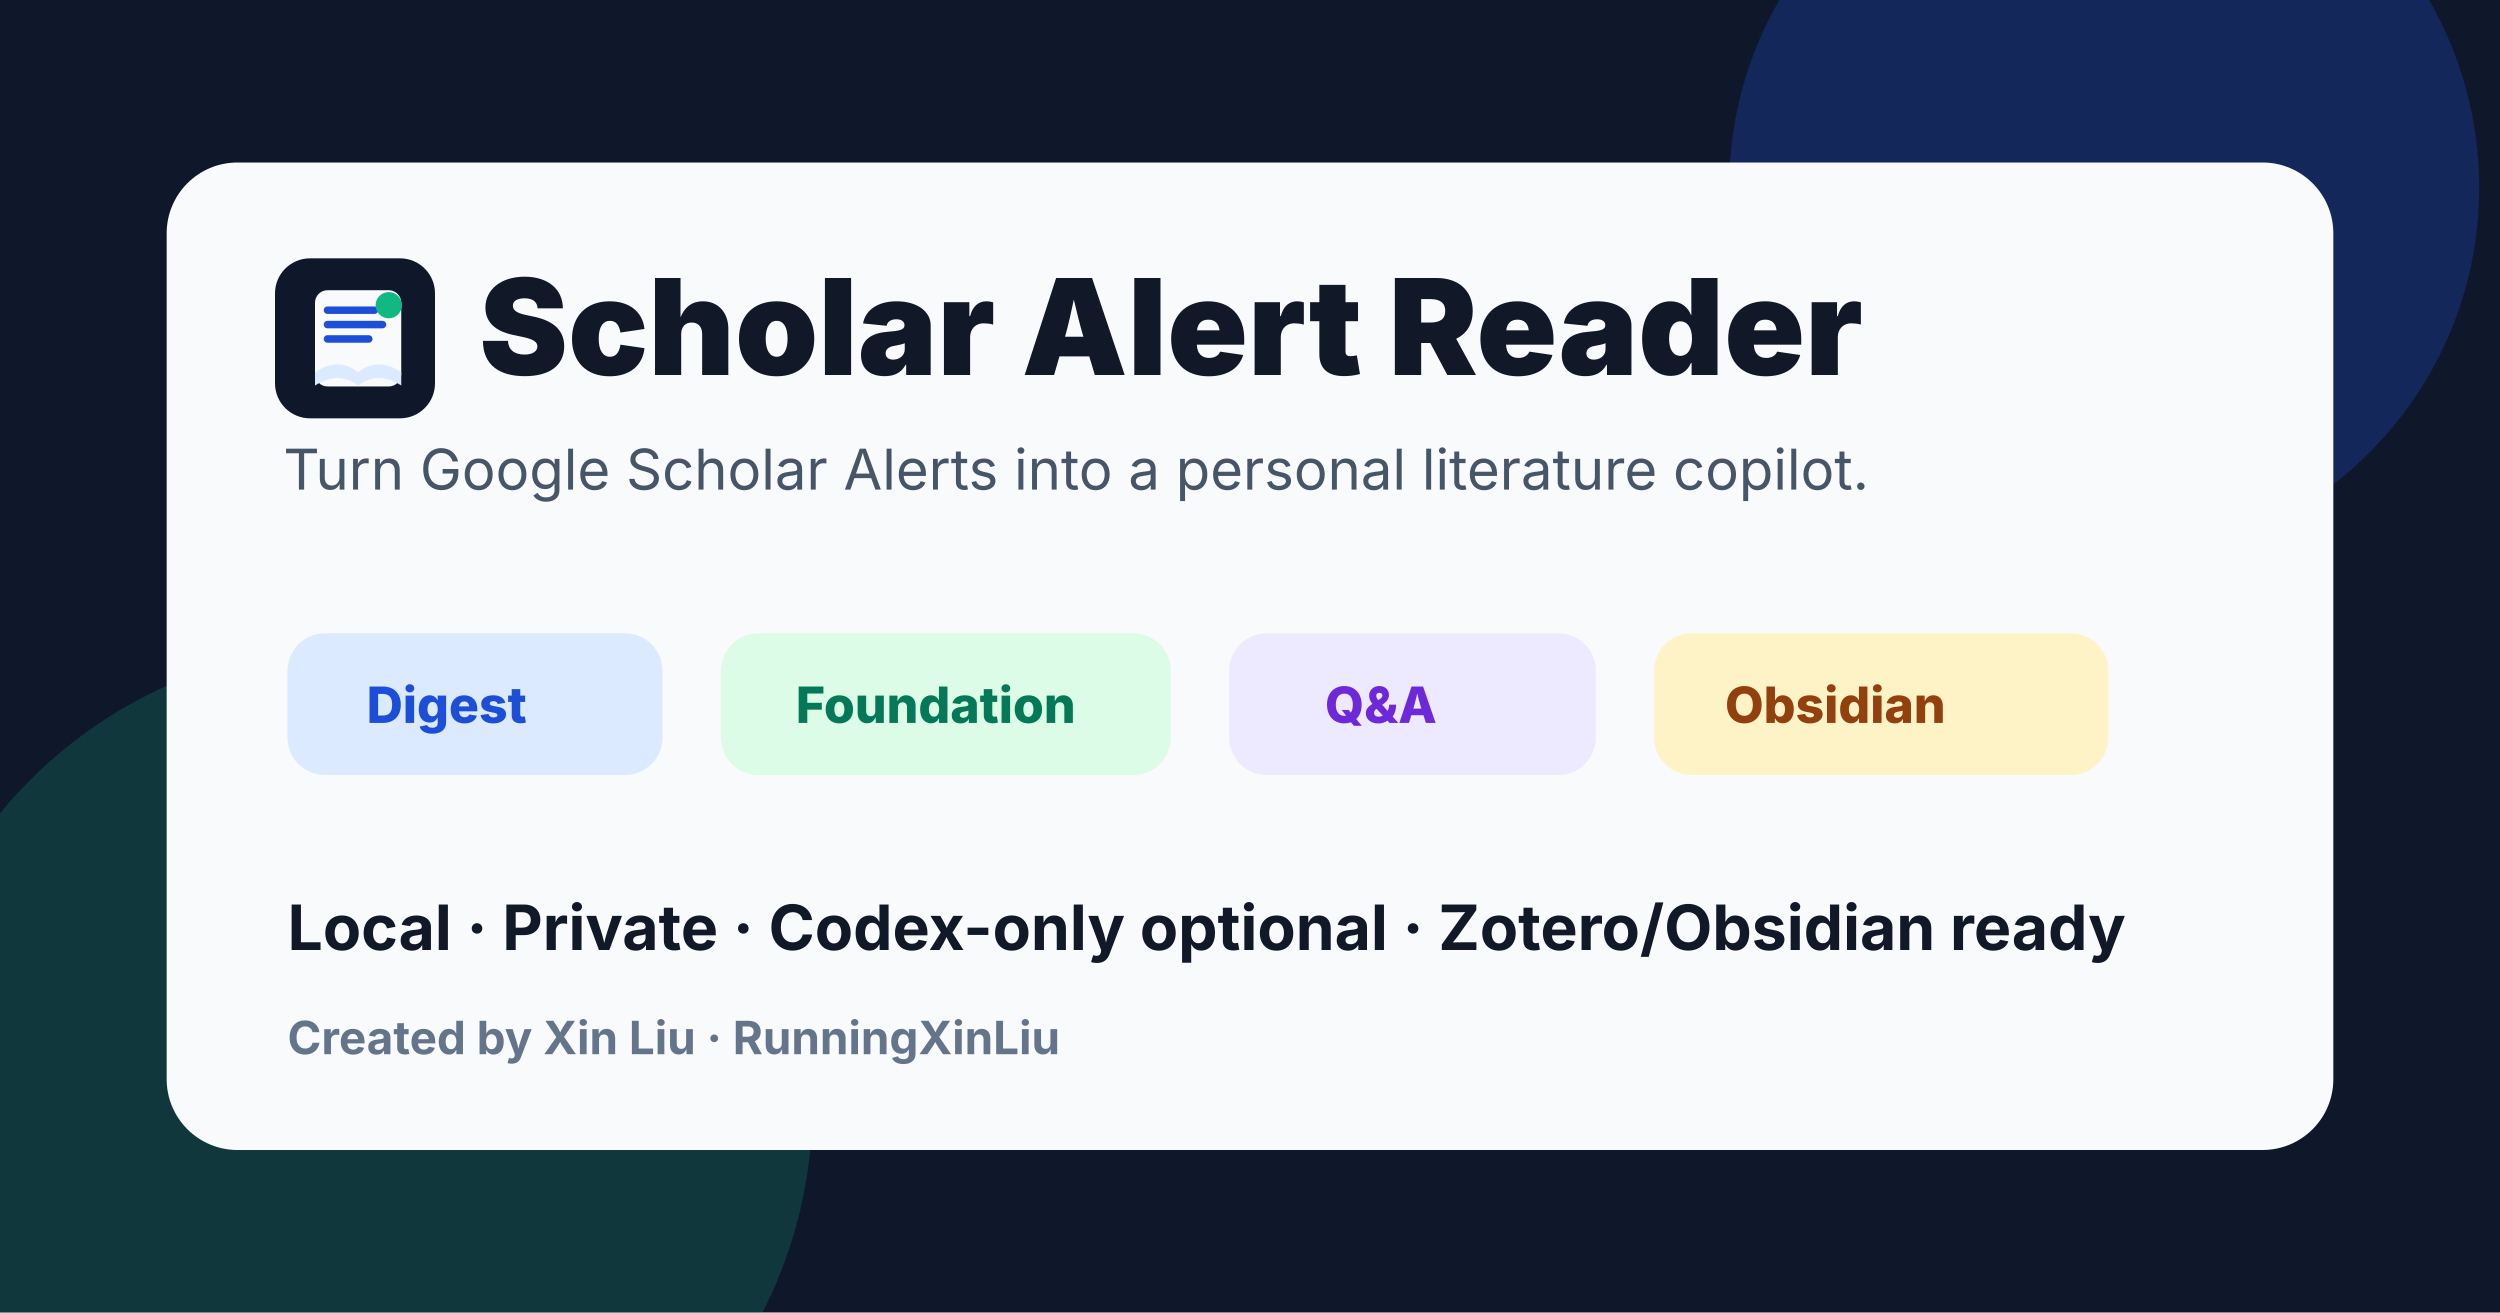
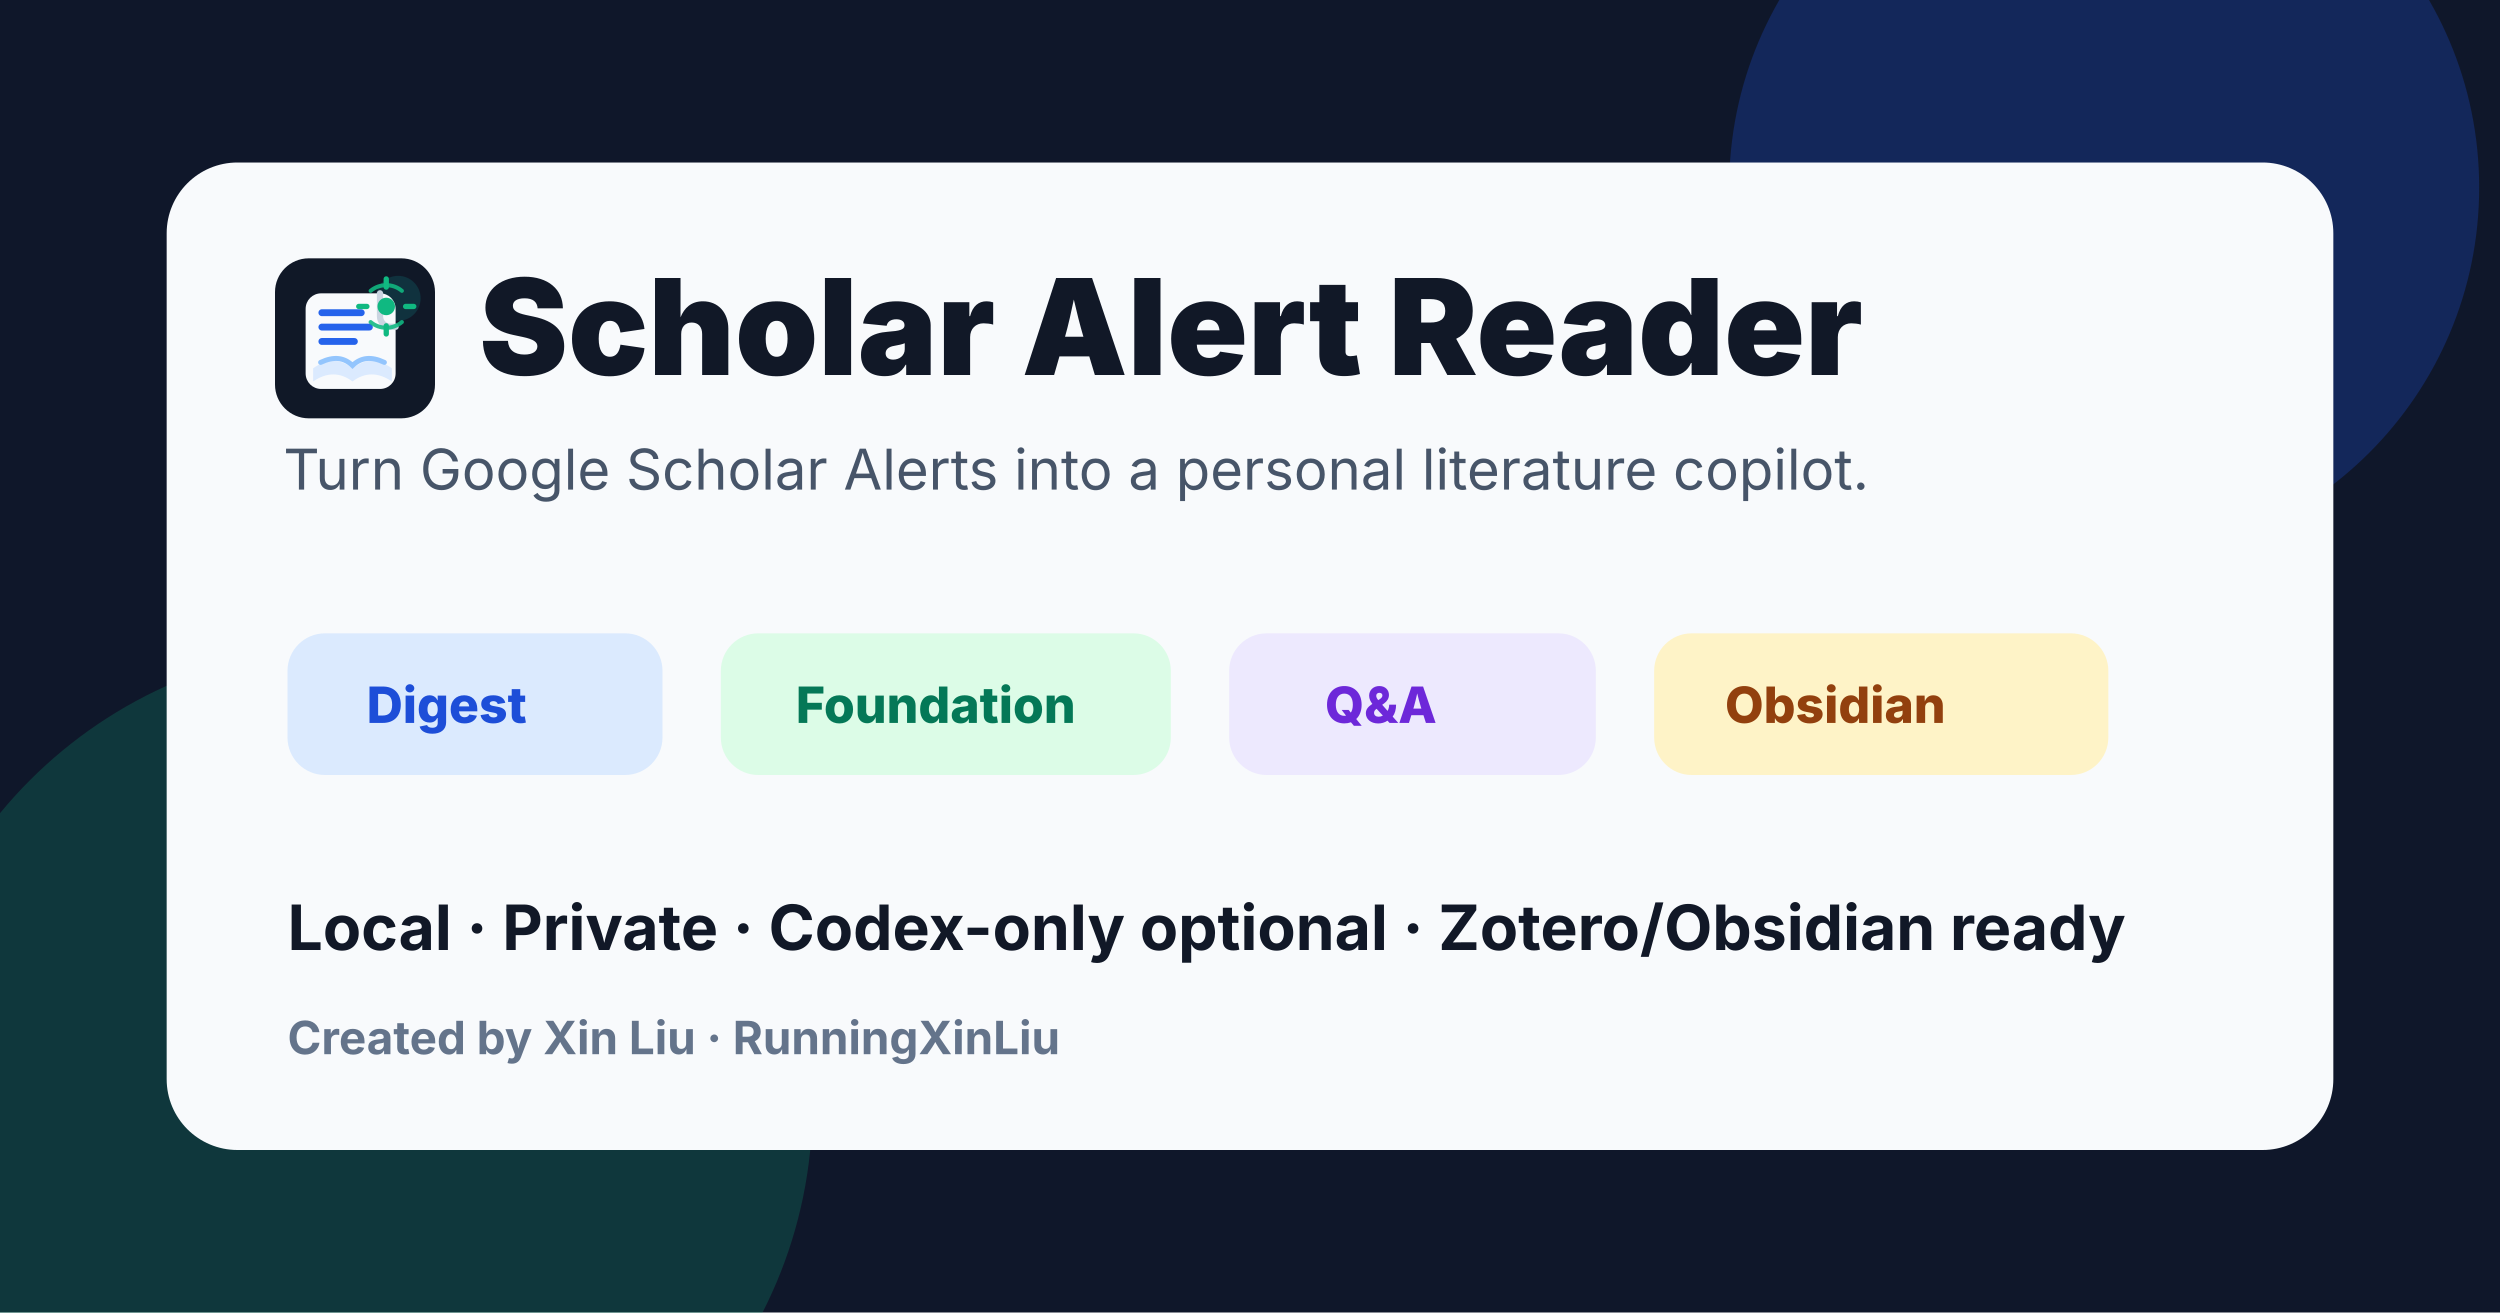
<svg xmlns="http://www.w3.org/2000/svg" width="1200" height="630" viewBox="0 0 1200 630" role="img" aria-labelledby="title desc">
  <rect width="1200" height="630" fill="#0f172a" />
  <circle cx="1010" cy="90" r="180" fill="#1d4ed8" opacity=".28" />
  <circle cx="170" cy="530" r="220" fill="#10b981" opacity=".20" />
  <rect x="80" y="78" width="1040" height="474" rx="34" fill="#f8fafc" />
  <g transform="translate(132 124) scale(.15)">
-     <rect width="512" height="512" rx="112" fill="#0f172a" />
-     <path d="M128 142c0-22 18-40 40-40h196c22 0 40 18 40 40v228c0 22-18 40-40 40H168c-22 0-40-18-40-40V142z" fill="#f8fafc" />
-     <path d="M168 166h150M168 212h176M168 258h132" stroke="#1d4ed8" stroke-width="24" stroke-linecap="round" />
-     <path d="M128 365c50-34 96-34 138 0 42-34 88-34 138 0v42c-50-32-96-32-138 0-42-32-88-32-138 0v-42z" fill="#dbeafe" />
-     <circle cx="364" cy="150" r="42" fill="#10b981" />
+     <rect width="512" height="512" rx="108" fill="#101827" />
+     <circle cx="394" cy="128" r="72" fill="#0ea5a4" opacity=".18" />
+     <path d="M148 112h188c28 0 50 22 50 50v206c0 28-22 50-50 50H148c-28 0-50-22-50-50V162c0-28 22-50 50-50z" fill="#f8fafc" />
+     <path d="M336 112v74c0 18 15 33 33 33h17" fill="none" stroke="#cbd5e1" stroke-width="20" stroke-linecap="round" />
+     <path d="M150 174h126M150 220h152M150 266h104" stroke="#2563eb" stroke-width="22" stroke-linecap="round" />
+     <path d="M122 352c44-32 86-32 126 0 40-32 82-32 126 0v42c-44-30-86-30-126 0-40-30-82-30-126 0v-42z" fill="#dbeafe" />
+     <circle cx="356" cy="154" r="28" fill="#10b981" />
+     <path d="M356 92v-26M356 242v-26M294 154h-26M444 154h-26" stroke="#10b981" stroke-width="17" stroke-linecap="round" />
+     <path d="M306 104a78 78 0 0 1 100 0M306 204a78 78 0 0 0 100 0" fill="none" stroke="#10b981" stroke-width="13" stroke-linecap="round" opacity=".88" />
+     <path d="M146 333c42-20 75-16 102 10 27-26 60-30 102-10" fill="none" stroke="#93c5fd" stroke-width="16" stroke-linecap="round" />
  </g>
  <text x="230" y="180" fill="#111827" font-family="Inter, Arial, sans-serif" font-size="64" font-weight="850">Scholar Alert Reader</text>
  <text x="136" y="235" fill="#475569" font-family="Inter, Arial, sans-serif" font-size="27">Turn Google Scholar Alerts into a personal literature copilot.</text>
  <g font-family="Inter, Arial, sans-serif" font-weight="800" font-size="24">
    <rect x="138" y="304" width="180" height="68" rx="18" fill="#dbeafe" />
    <text x="176" y="347" fill="#1d4ed8">Digest</text>
    <rect x="346" y="304" width="216" height="68" rx="18" fill="#dcfce7" />
    <text x="382" y="347" fill="#047857">Foundation</text>
    <rect x="590" y="304" width="176" height="68" rx="18" fill="#ede9fe" />
    <text x="636" y="347" fill="#6d28d9">Q&amp;A</text>
    <rect x="794" y="304" width="218" height="68" rx="18" fill="#fef3c7" />
    <text x="828" y="347" fill="#92400e">Obsidian</text>
  </g>
  <text x="138" y="456" fill="#111827" font-family="Inter, Arial, sans-serif" font-size="30" font-weight="750">Local · Private · Codex-only optional · Zotero/Obsidian ready</text>
  <text x="138" y="506" fill="#64748b" font-family="Inter, Arial, sans-serif" font-size="22" font-weight="650">Created by Xin Liu · RunningXinLiu</text>
</svg>
